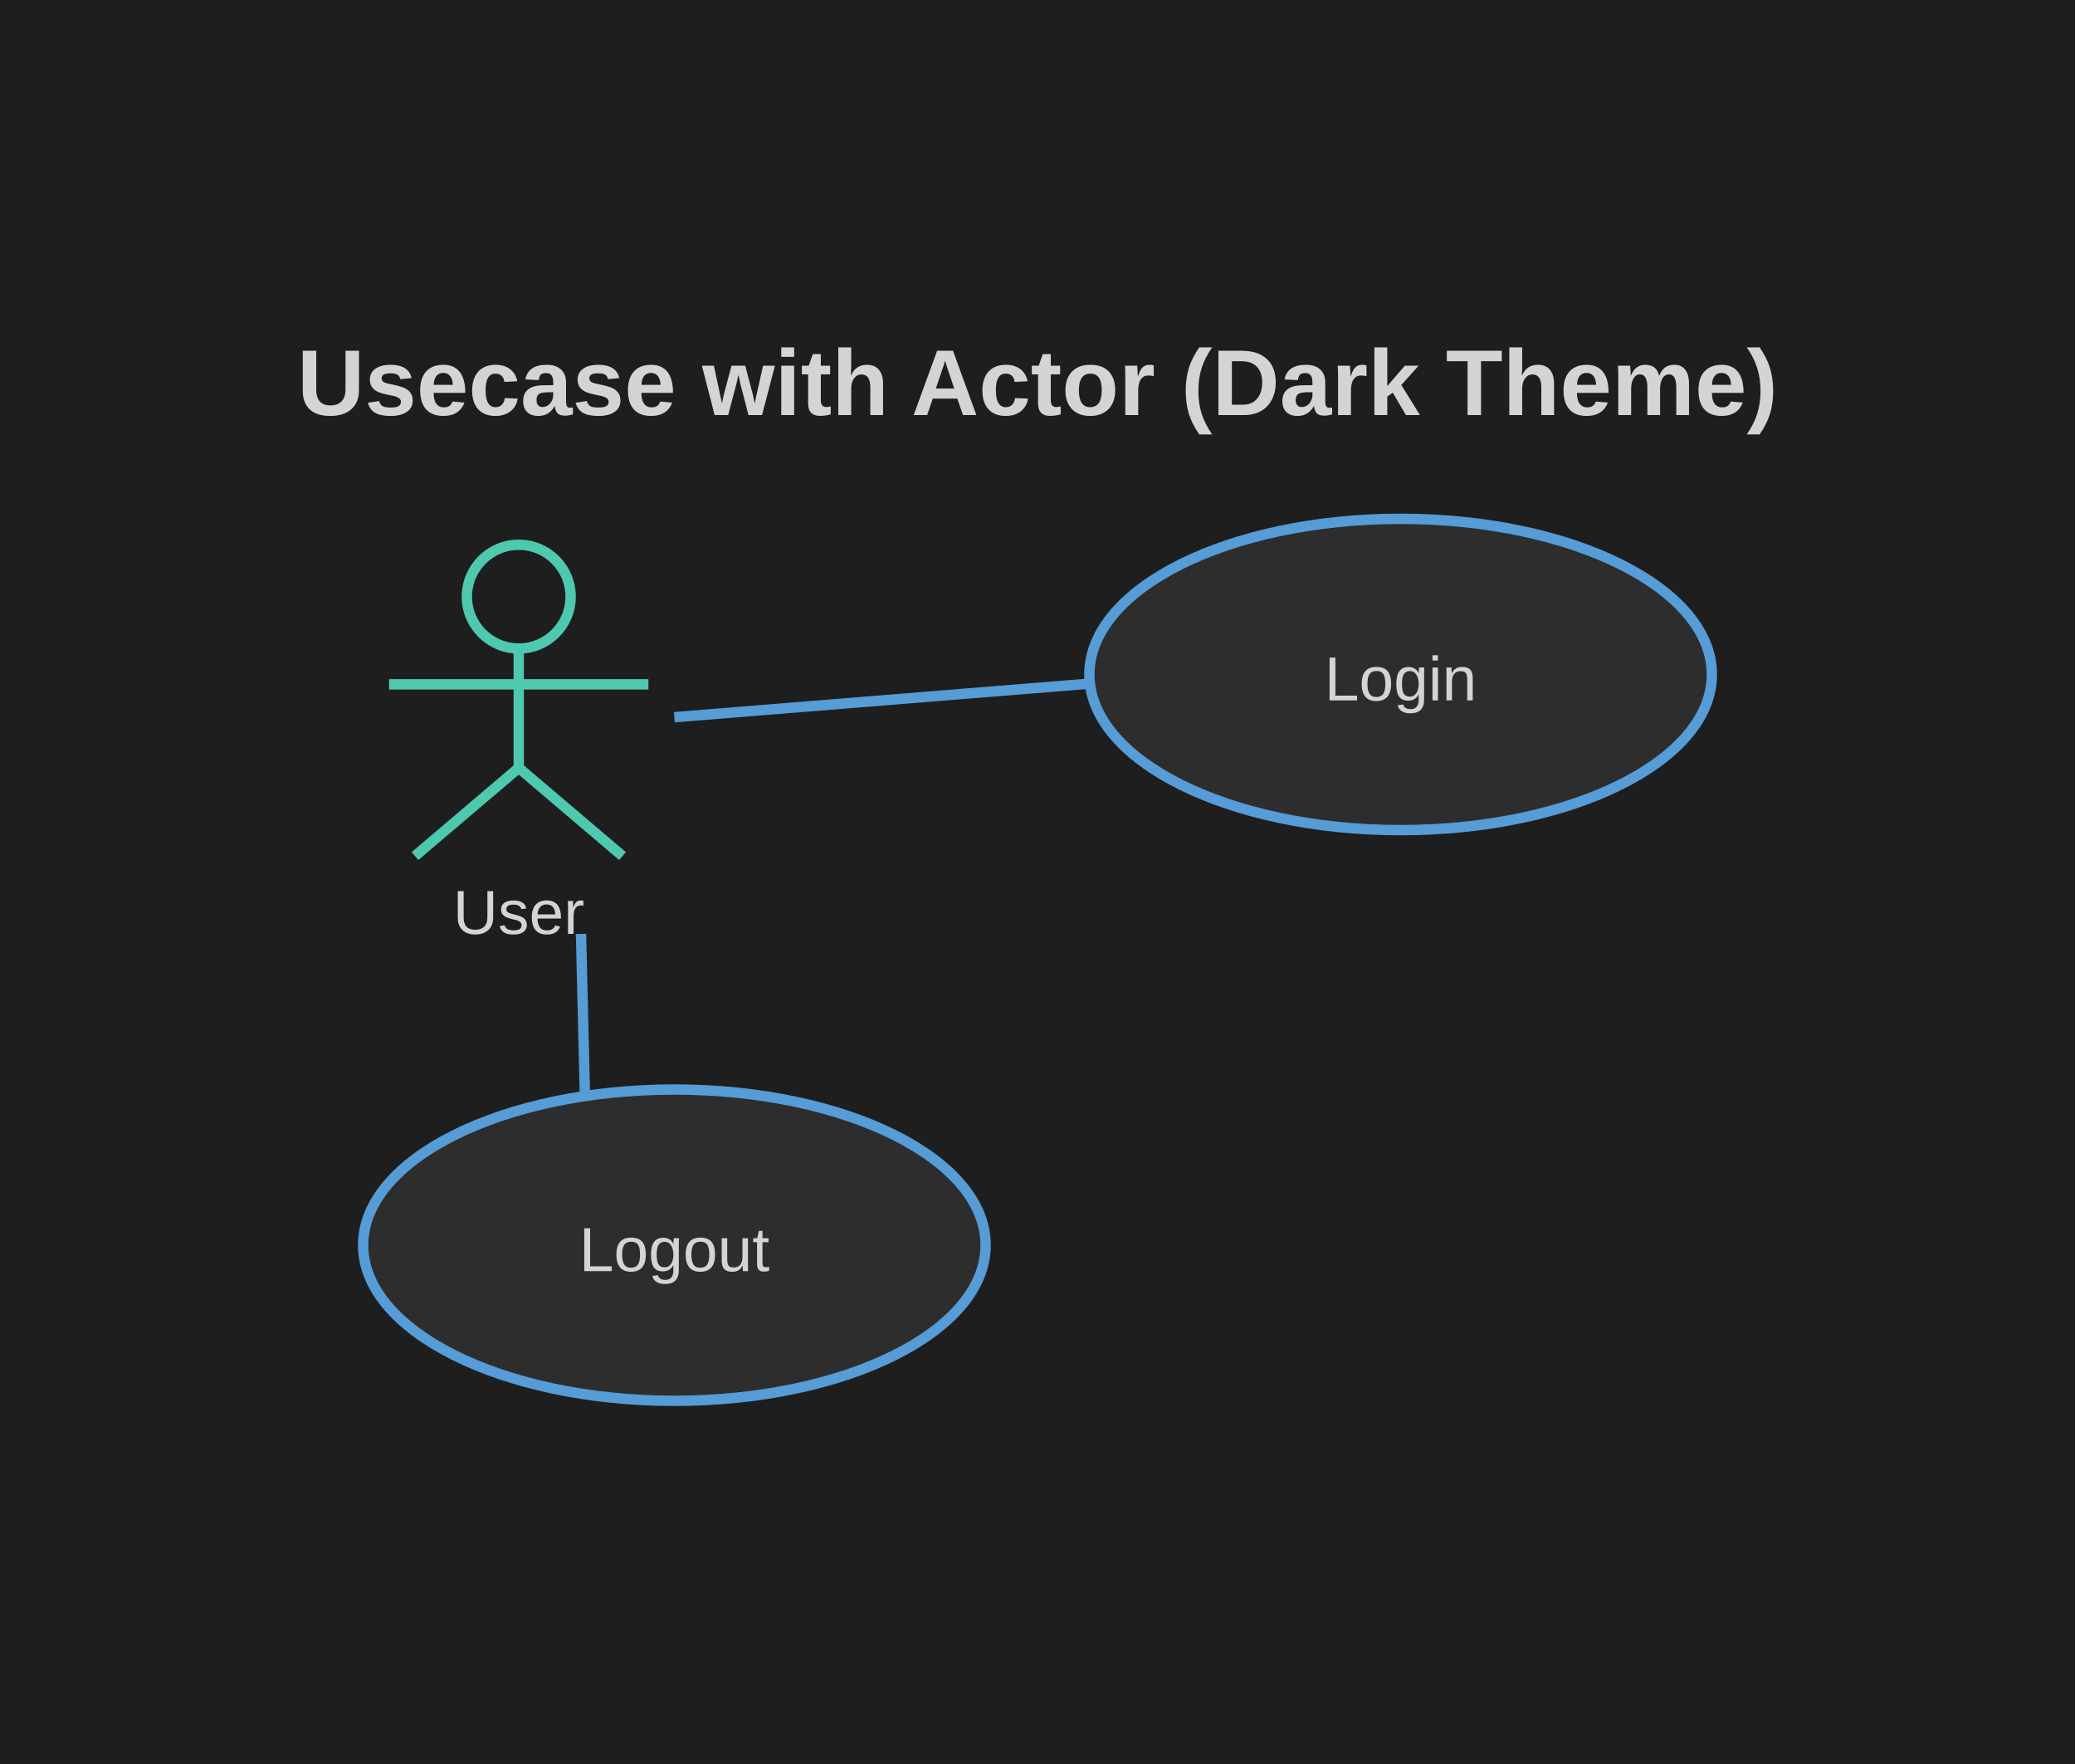
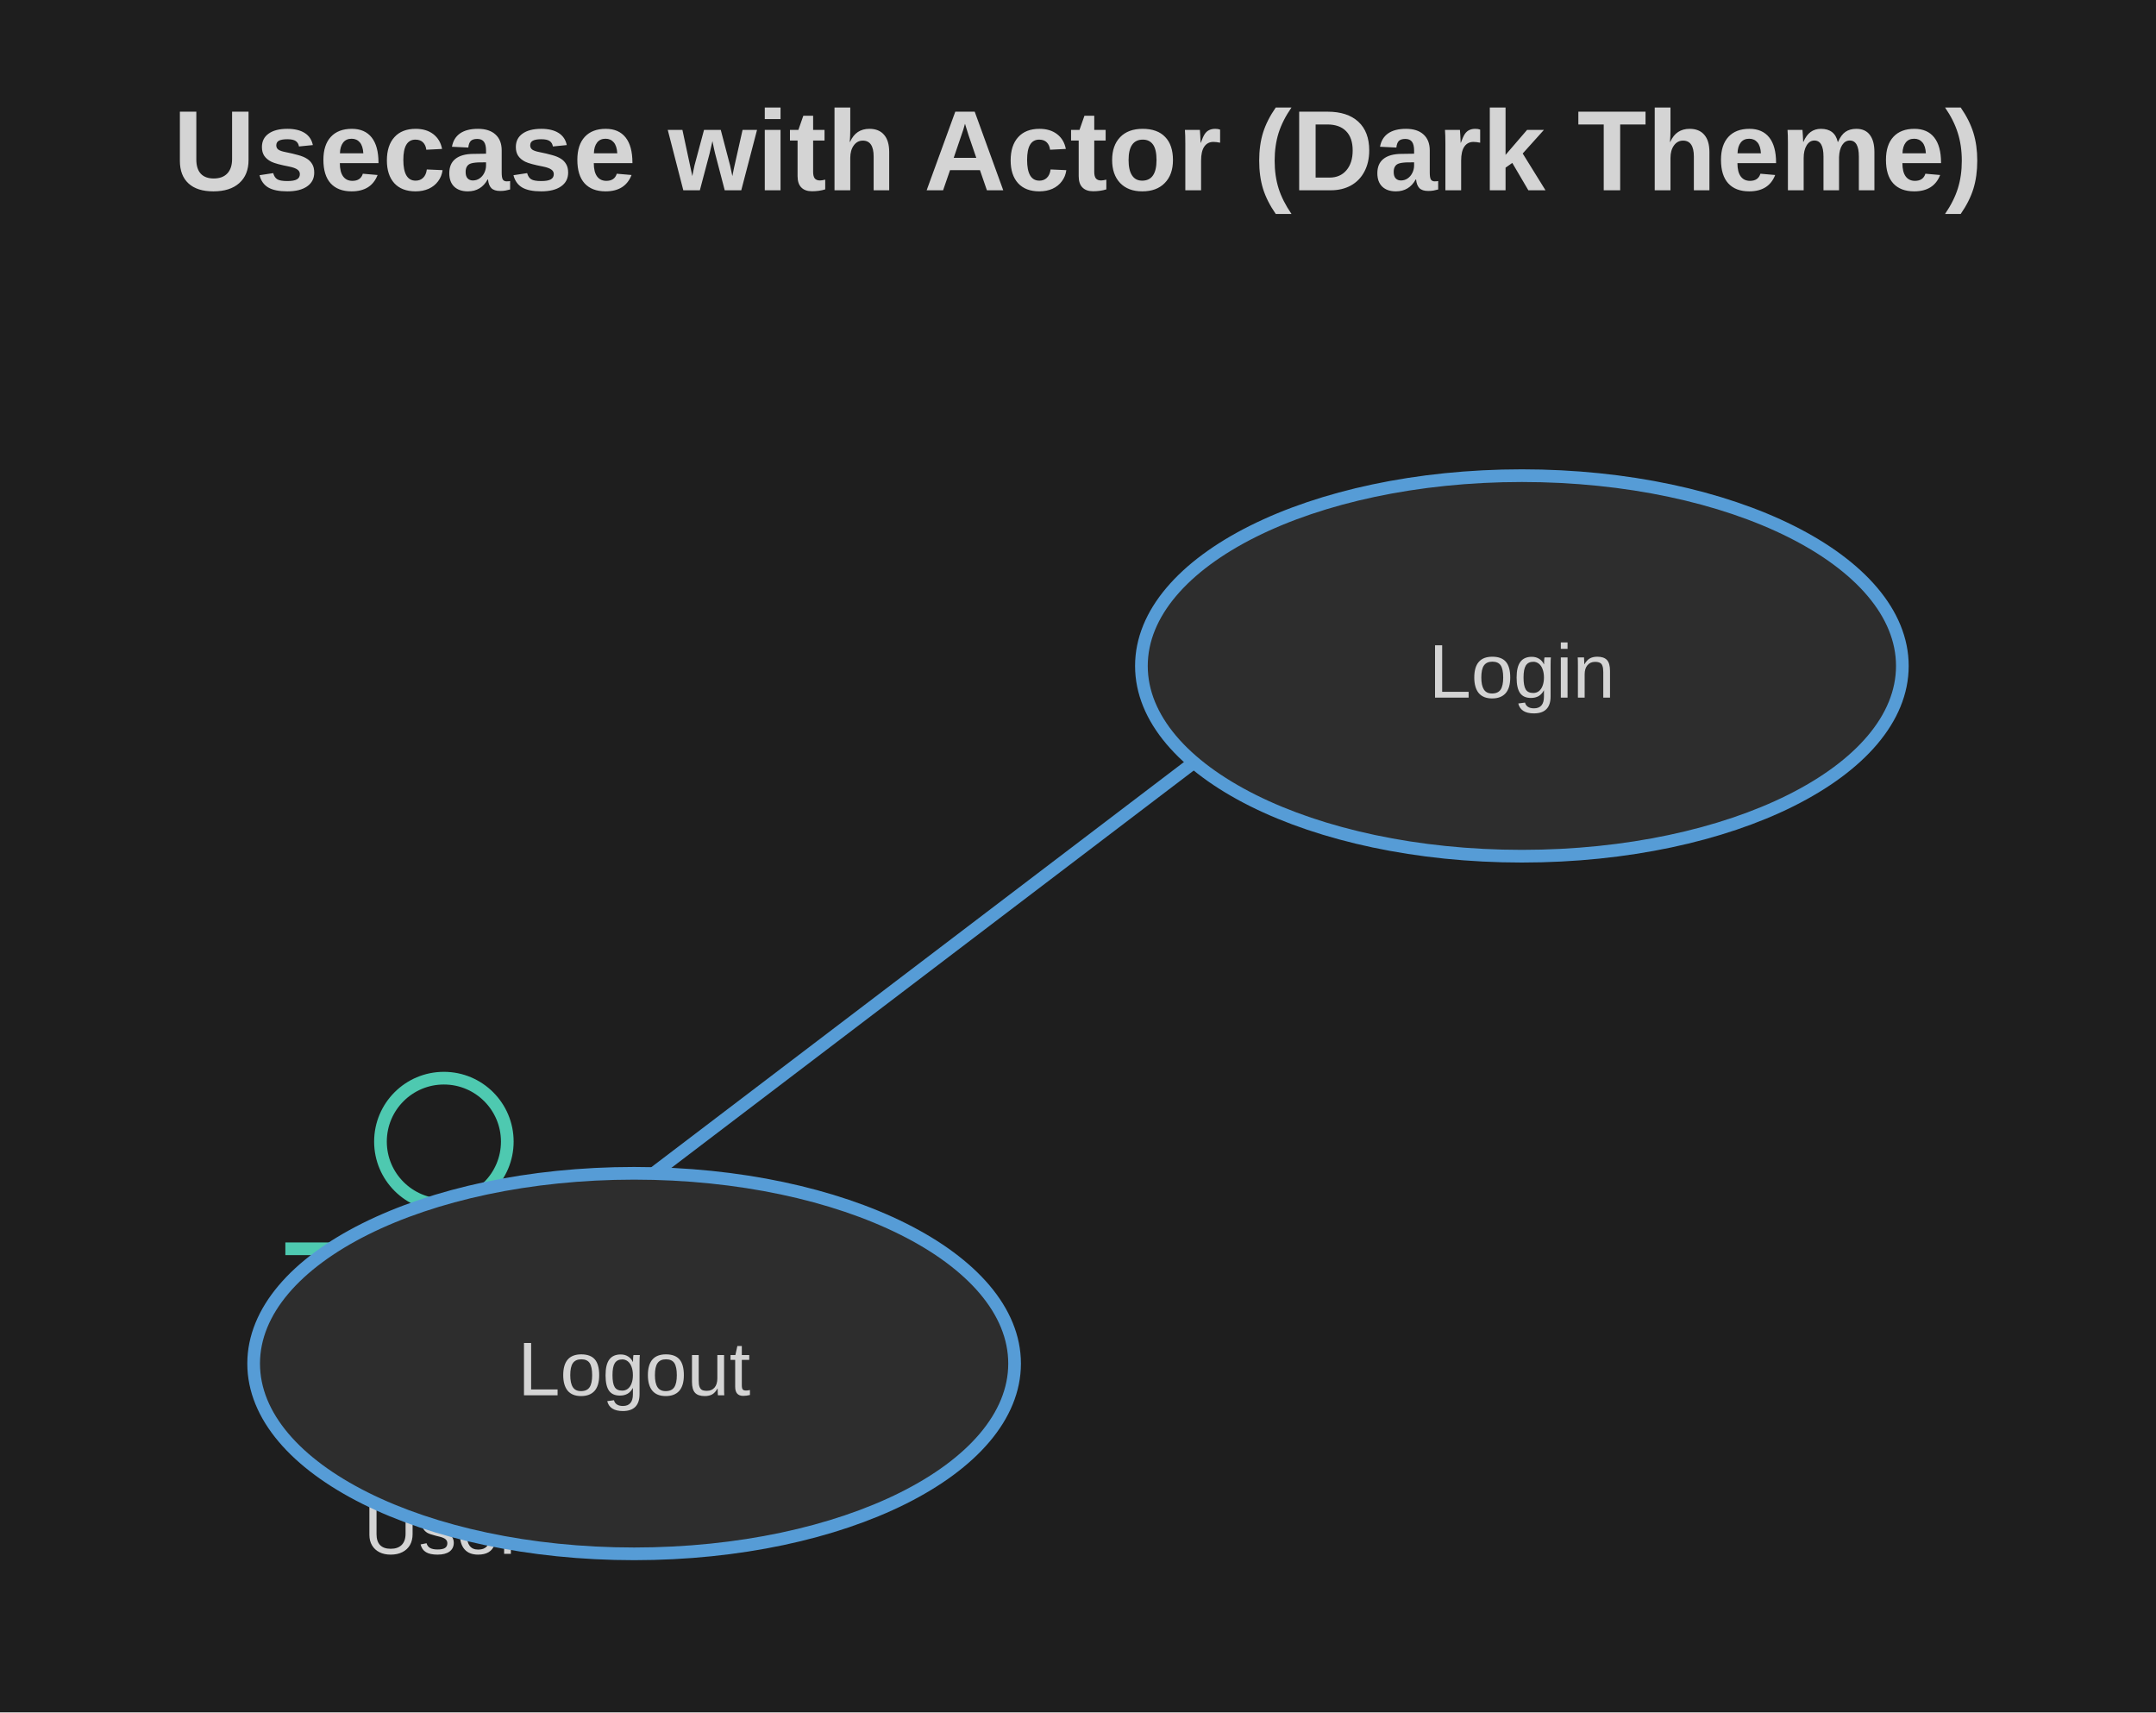
- <svg xmlns="http://www.w3.org/2000/svg" width="400" height="340" viewBox="0 0 400 340">
+ <svg xmlns="http://www.w3.org/2000/svg" width="340" height="270" viewBox="0 0 340 270">
  <rect width="100%" height="100%" fill="#1e1e1e" />
-   <line x1="130" y1="138.235" x2="210.104" y2="131.762" stroke="#569cd6" stroke-width="2" />
-   <line x1="112" y1="180" x2="112.759" y2="211.265" stroke="#569cd6" stroke-width="2" />
+   <line x1="100" y1="187.353" x2="188.284" y2="120.211" stroke="#569cd6" stroke-width="2" />
+   <line x1="100" y1="215" x2="43.079" y2="205.513" stroke="#569cd6" stroke-width="2" />
  <g id="__diagram__">
-     <text x="200" y="80" text-anchor="middle" font-size="18" font-weight="bold" font-family="Arial" fill="#d4d4d4">
+     <text x="170" y="30" text-anchor="middle" font-size="18" font-weight="bold" font-family="Arial" fill="#d4d4d4">
          Usecase with Actor (Dark Theme)
        </text>
  </g>
  <g id="uml:actor-0">
-     <circle cx="100" cy="115" r="10" fill="none" stroke="#4ec9b0" stroke-width="2" />
-     <line x1="100" y1="125" x2="100" y2="148" stroke="#4ec9b0" stroke-width="2" />
-     <line x1="75" y1="131.9" x2="125" y2="131.9" stroke="#4ec9b0" stroke-width="2" />
-     <line x1="100" y1="148" x2="80" y2="165" stroke="#4ec9b0" stroke-width="2" />
-     <line x1="100" y1="148" x2="120" y2="165" stroke="#4ec9b0" stroke-width="2" />
-     <text x="100" y="180" text-anchor="middle" font-size="12" font-family="Arial" fill="#d4d4d4">
+     <circle cx="70" cy="180" r="10" fill="none" stroke="#4ec9b0" stroke-width="2" />
+     <line x1="70" y1="190" x2="70" y2="213" stroke="#4ec9b0" stroke-width="2" />
+     <line x1="45" y1="196.9" x2="95" y2="196.9" stroke="#4ec9b0" stroke-width="2" />
+     <line x1="70" y1="213" x2="50" y2="230" stroke="#4ec9b0" stroke-width="2" />
+     <line x1="70" y1="213" x2="90" y2="230" stroke="#4ec9b0" stroke-width="2" />
+     <text x="70" y="245" text-anchor="middle" font-size="12" font-family="Arial" fill="#d4d4d4">
          User
        </text>
  </g>
  <g id="uml:usecase-1">
-     <ellipse cx="270" cy="130" rx="60" ry="30" fill="#2d2d2d" stroke="#569cd6" stroke-width="2" />
-     <text x="270" y="135" text-anchor="middle" font-size="12" font-family="Arial" fill="#d4d4d4">
+     <ellipse cx="240" cy="105" rx="60" ry="30" fill="#2d2d2d" stroke="#569cd6" stroke-width="2" />
+     <text x="240" y="110" text-anchor="middle" font-size="12" font-family="Arial" fill="#d4d4d4">
          Login
        </text>
  </g>
  <g id="uml:usecase-2">
-     <ellipse cx="130" cy="240" rx="60" ry="30" fill="#2d2d2d" stroke="#569cd6" stroke-width="2" />
-     <text x="130" y="245" text-anchor="middle" font-size="12" font-family="Arial" fill="#d4d4d4">
+     <ellipse cx="100" cy="215" rx="60" ry="30" fill="#2d2d2d" stroke="#569cd6" stroke-width="2" />
+     <text x="100" y="220" text-anchor="middle" font-size="12" font-family="Arial" fill="#d4d4d4">
          Logout
        </text>
  </g>
</svg>
